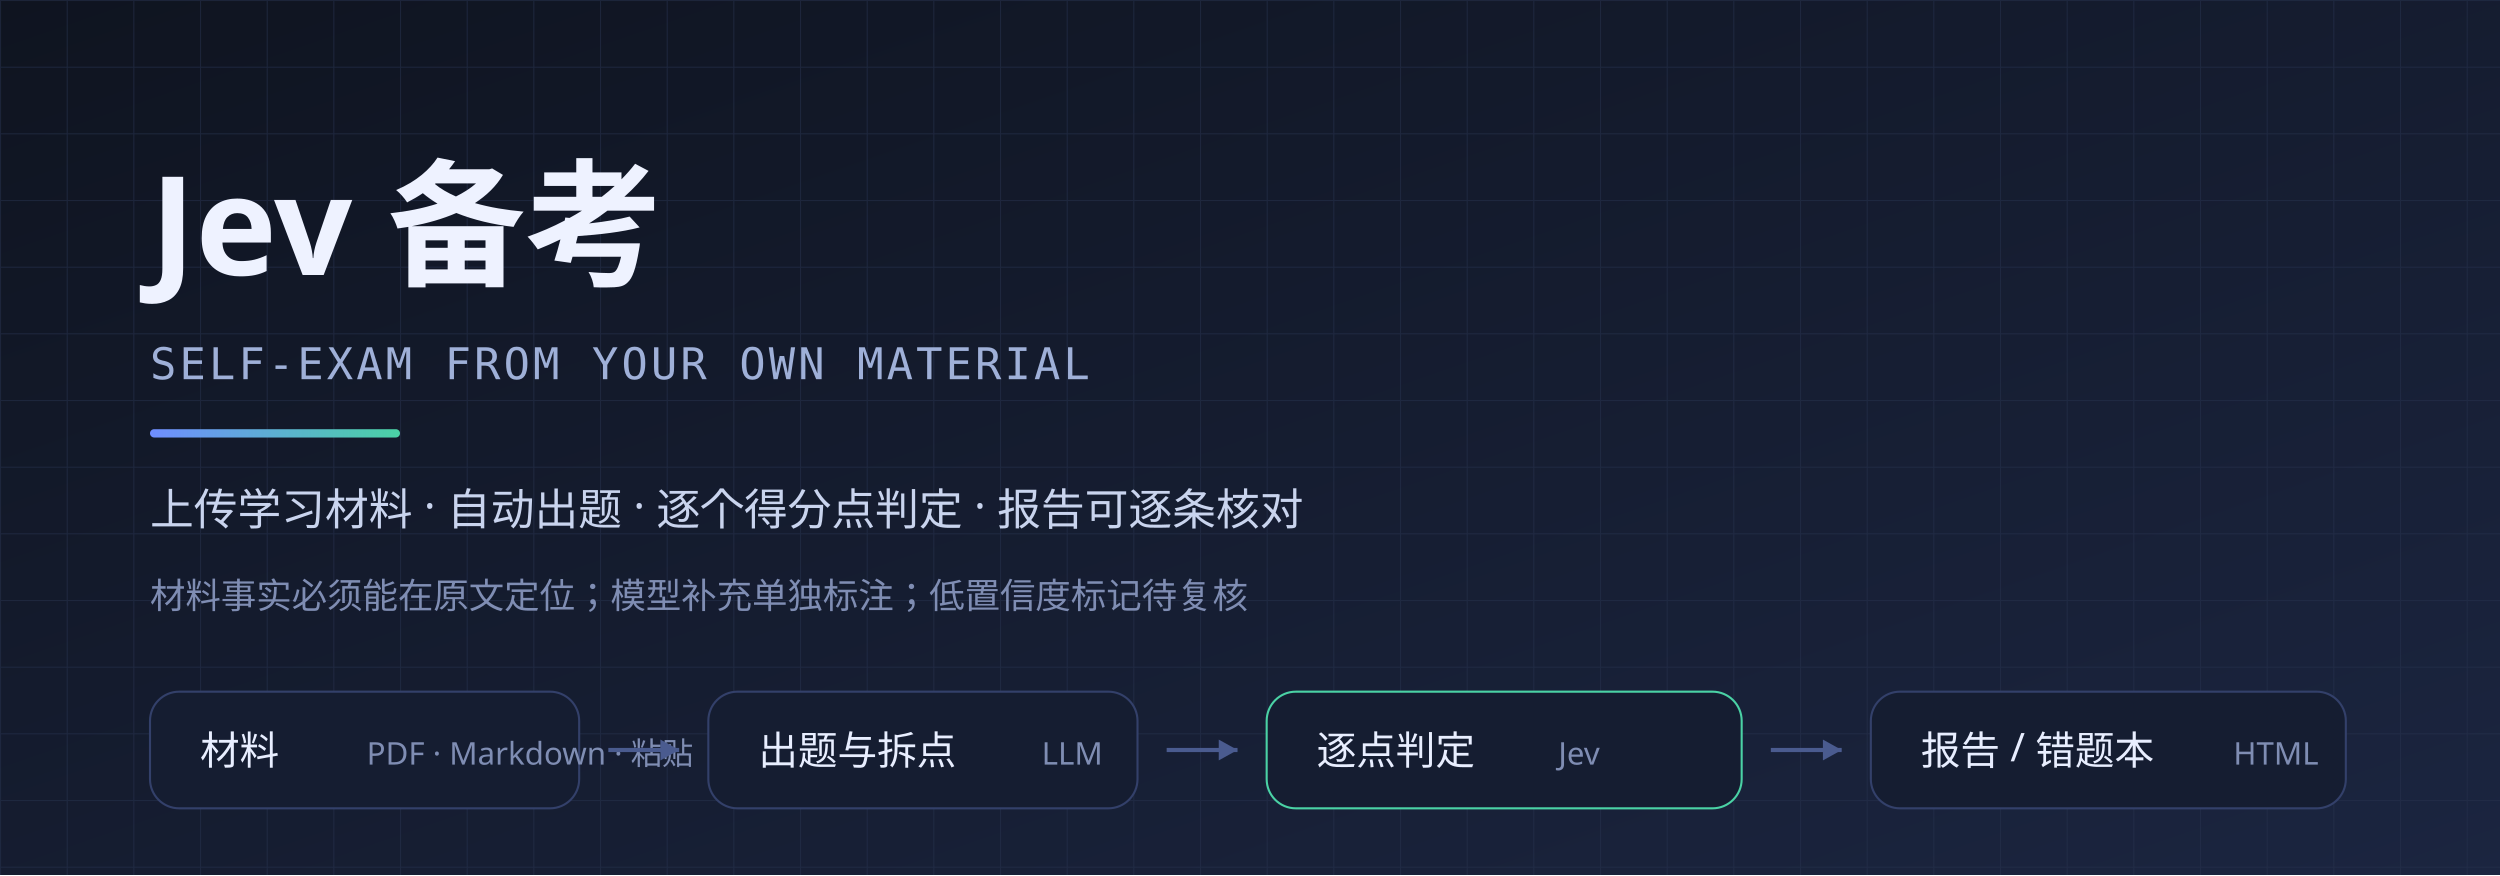
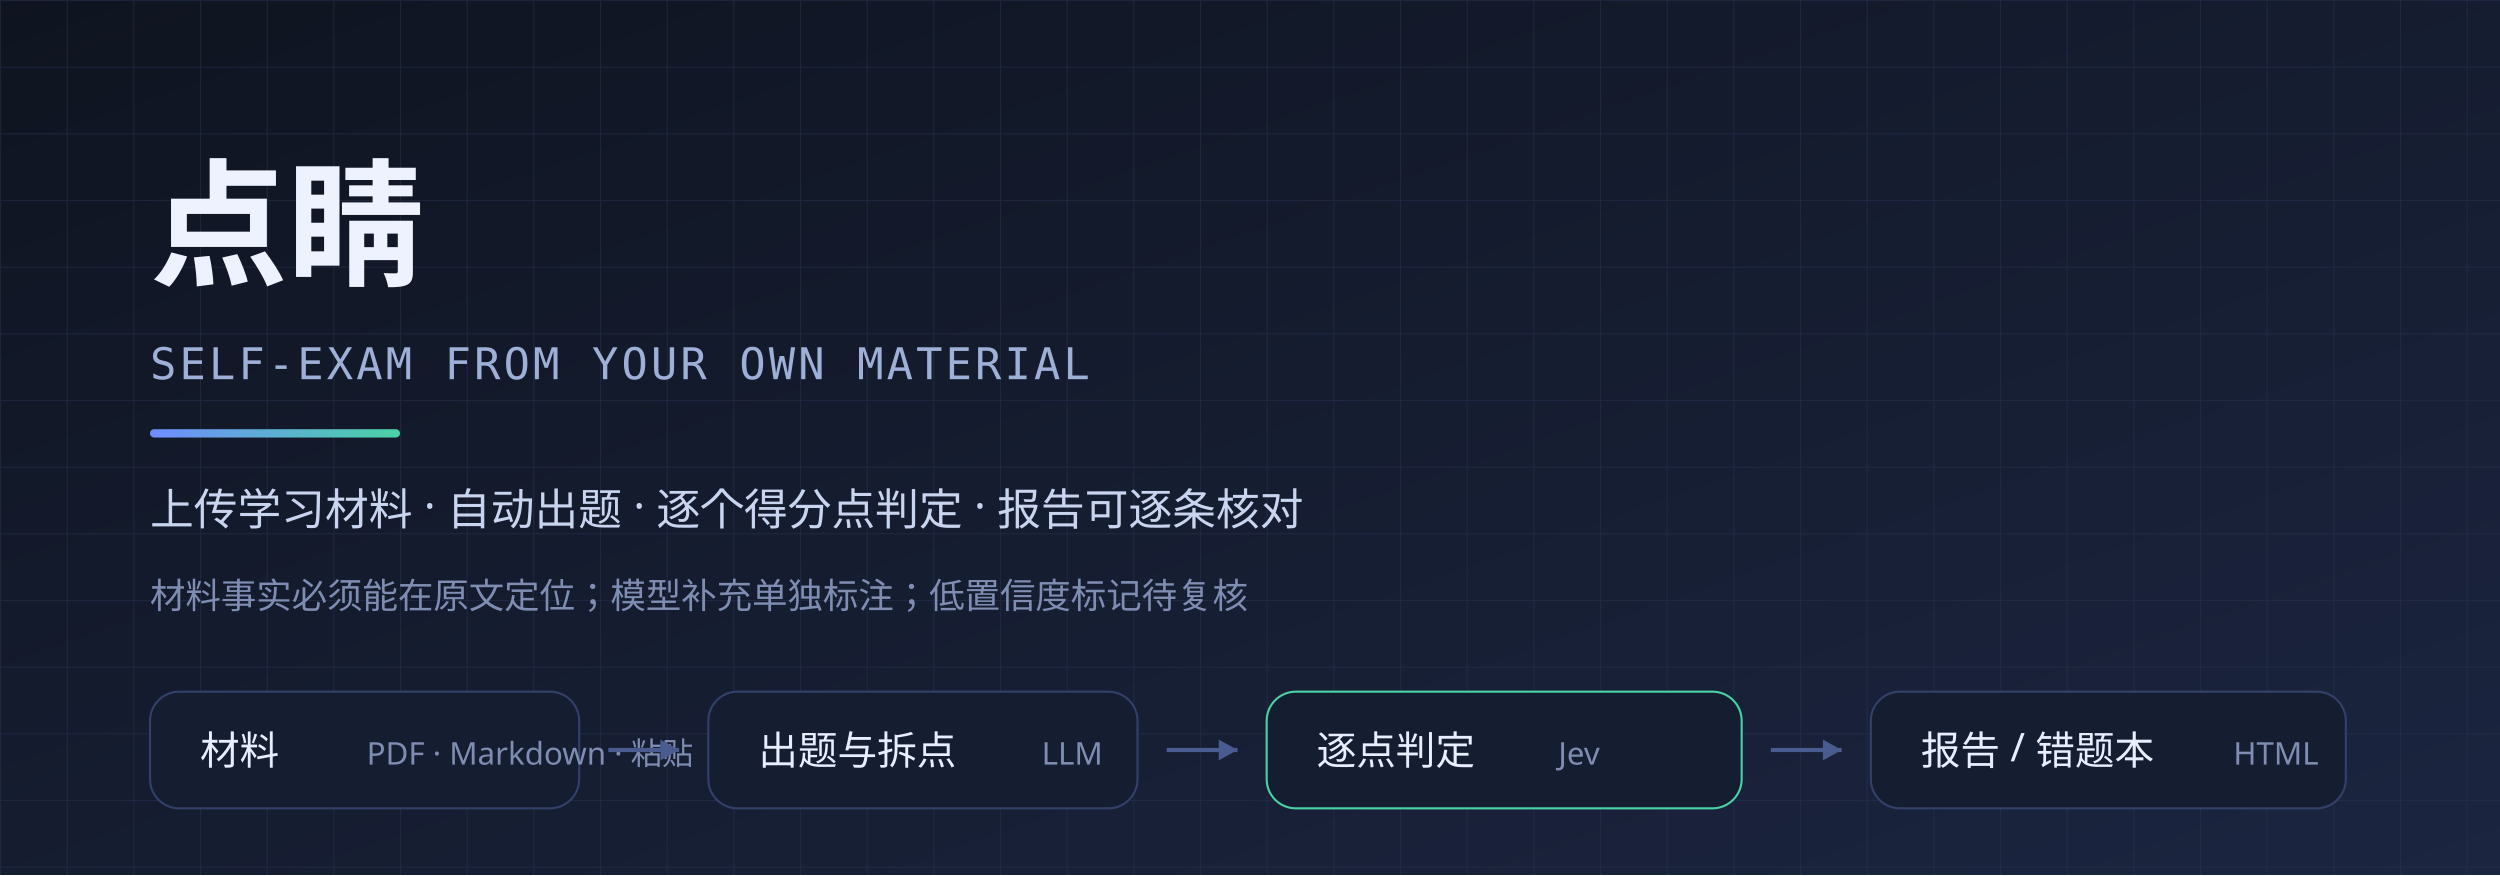
- <svg xmlns="http://www.w3.org/2000/svg" viewBox="0 0 1200 420" width="1200" height="420" role="img" aria-label="Jev 备考：把学习材料变成可自动判分的考试">
+ <svg xmlns="http://www.w3.org/2000/svg" viewBox="0 0 1200 420" width="1200" height="420" role="img" aria-label="点睛：把学习材料变成可自动判分的考试">
  <defs>
    <linearGradient id="bg" x1="0" y1="0" x2="1" y2="1">
      <stop offset="0%" stop-color="#0f1420" />
      <stop offset="100%" stop-color="#1b2540" />
    </linearGradient>
    <linearGradient id="accent" x1="0" y1="0" x2="1" y2="0">
      <stop offset="0%" stop-color="#6f8dff" />
      <stop offset="100%" stop-color="#4ad2a5" />
    </linearGradient>
    <pattern id="grid" width="32" height="32" patternUnits="userSpaceOnUse">
      <path d="M32 0H0V32" fill="none" stroke="#26314d" stroke-width="1" />
    </pattern>
  </defs>
  <rect width="1200" height="420" fill="url(#bg)" />
  <rect width="1200" height="420" fill="url(#grid)" opacity="0.55" />
-   <text x="72" y="132" fill="#eef2ff" font-family="'PingFang SC','Hiragino Sans GB','Microsoft YaHei',system-ui,sans-serif" font-size="66" font-weight="700">Jev 备考</text>
+   <text x="72" y="132" fill="#eef2ff" font-family="'PingFang SC','Hiragino Sans GB','Microsoft YaHei',system-ui,sans-serif" font-size="66" font-weight="700">点睛</text>
  <text x="72" y="182" fill="#9fb0d8" font-family="ui-monospace,SFMono-Regular,Menlo,monospace" font-size="21" letter-spacing="1.5">SELF-EXAM FROM YOUR OWN MATERIAL</text>
  <rect x="72" y="206" width="120" height="4" rx="2" fill="url(#accent)" />
  <text x="72" y="252" fill="#c9d4ee" font-family="'PingFang SC','Hiragino Sans GB','Microsoft YaHei',system-ui,sans-serif" font-size="21">上传学习材料 · 自动出题 · 逐个得分点判定 · 报告可逐条核对</text>
  <text x="72" y="292" fill="#7f8db3" font-family="'PingFang SC','Hiragino Sans GB','Microsoft YaHei',system-ui,sans-serif" font-size="17">材料事实必须能在原文定位；模型补充单独标注；低置信度标记待复核</text>
  <g font-family="'PingFang SC','Hiragino Sans GB','Microsoft YaHei',system-ui,sans-serif" font-size="19" fill="#e8eeff">
    <g>
      <rect x="72" y="332" width="206" height="56" rx="14" fill="#151d31" stroke="#33406a" />
      <text x="96" y="367">材料</text>
      <text x="176" y="367" fill="#7f8db3" font-size="15">PDF · Markdown · 粘贴</text>
    </g>
    <path d="M292 360h34" stroke="#4a5b8f" stroke-width="2" />
    <path d="M326 360l-9-5v10z" fill="#4a5b8f" />
    <g>
      <rect x="340" y="332" width="206" height="56" rx="14" fill="#151d31" stroke="#33406a" />
      <text x="364" y="367">出题与拆点</text>
      <text x="500" y="367" fill="#7f8db3" font-size="15">LLM</text>
    </g>
    <path d="M560 360h34" stroke="#4a5b8f" stroke-width="2" />
    <path d="M594 360l-9-5v10z" fill="#4a5b8f" />
    <g>
      <rect x="608" y="332" width="228" height="56" rx="14" fill="#151d31" stroke="#4ad2a5" />
      <text x="632" y="367">逐点判定</text>
      <text x="748" y="367" fill="#7f8db3" font-size="15">Jev</text>
    </g>
    <path d="M850 360h34" stroke="#4a5b8f" stroke-width="2" />
    <path d="M884 360l-9-5v10z" fill="#4a5b8f" />
    <g>
      <rect x="898" y="332" width="228" height="56" rx="14" fill="#151d31" stroke="#33406a" />
      <text x="922" y="367">报告 / 错题本</text>
      <text x="1072" y="367" fill="#7f8db3" font-size="15">HTML</text>
    </g>
  </g>
</svg>
